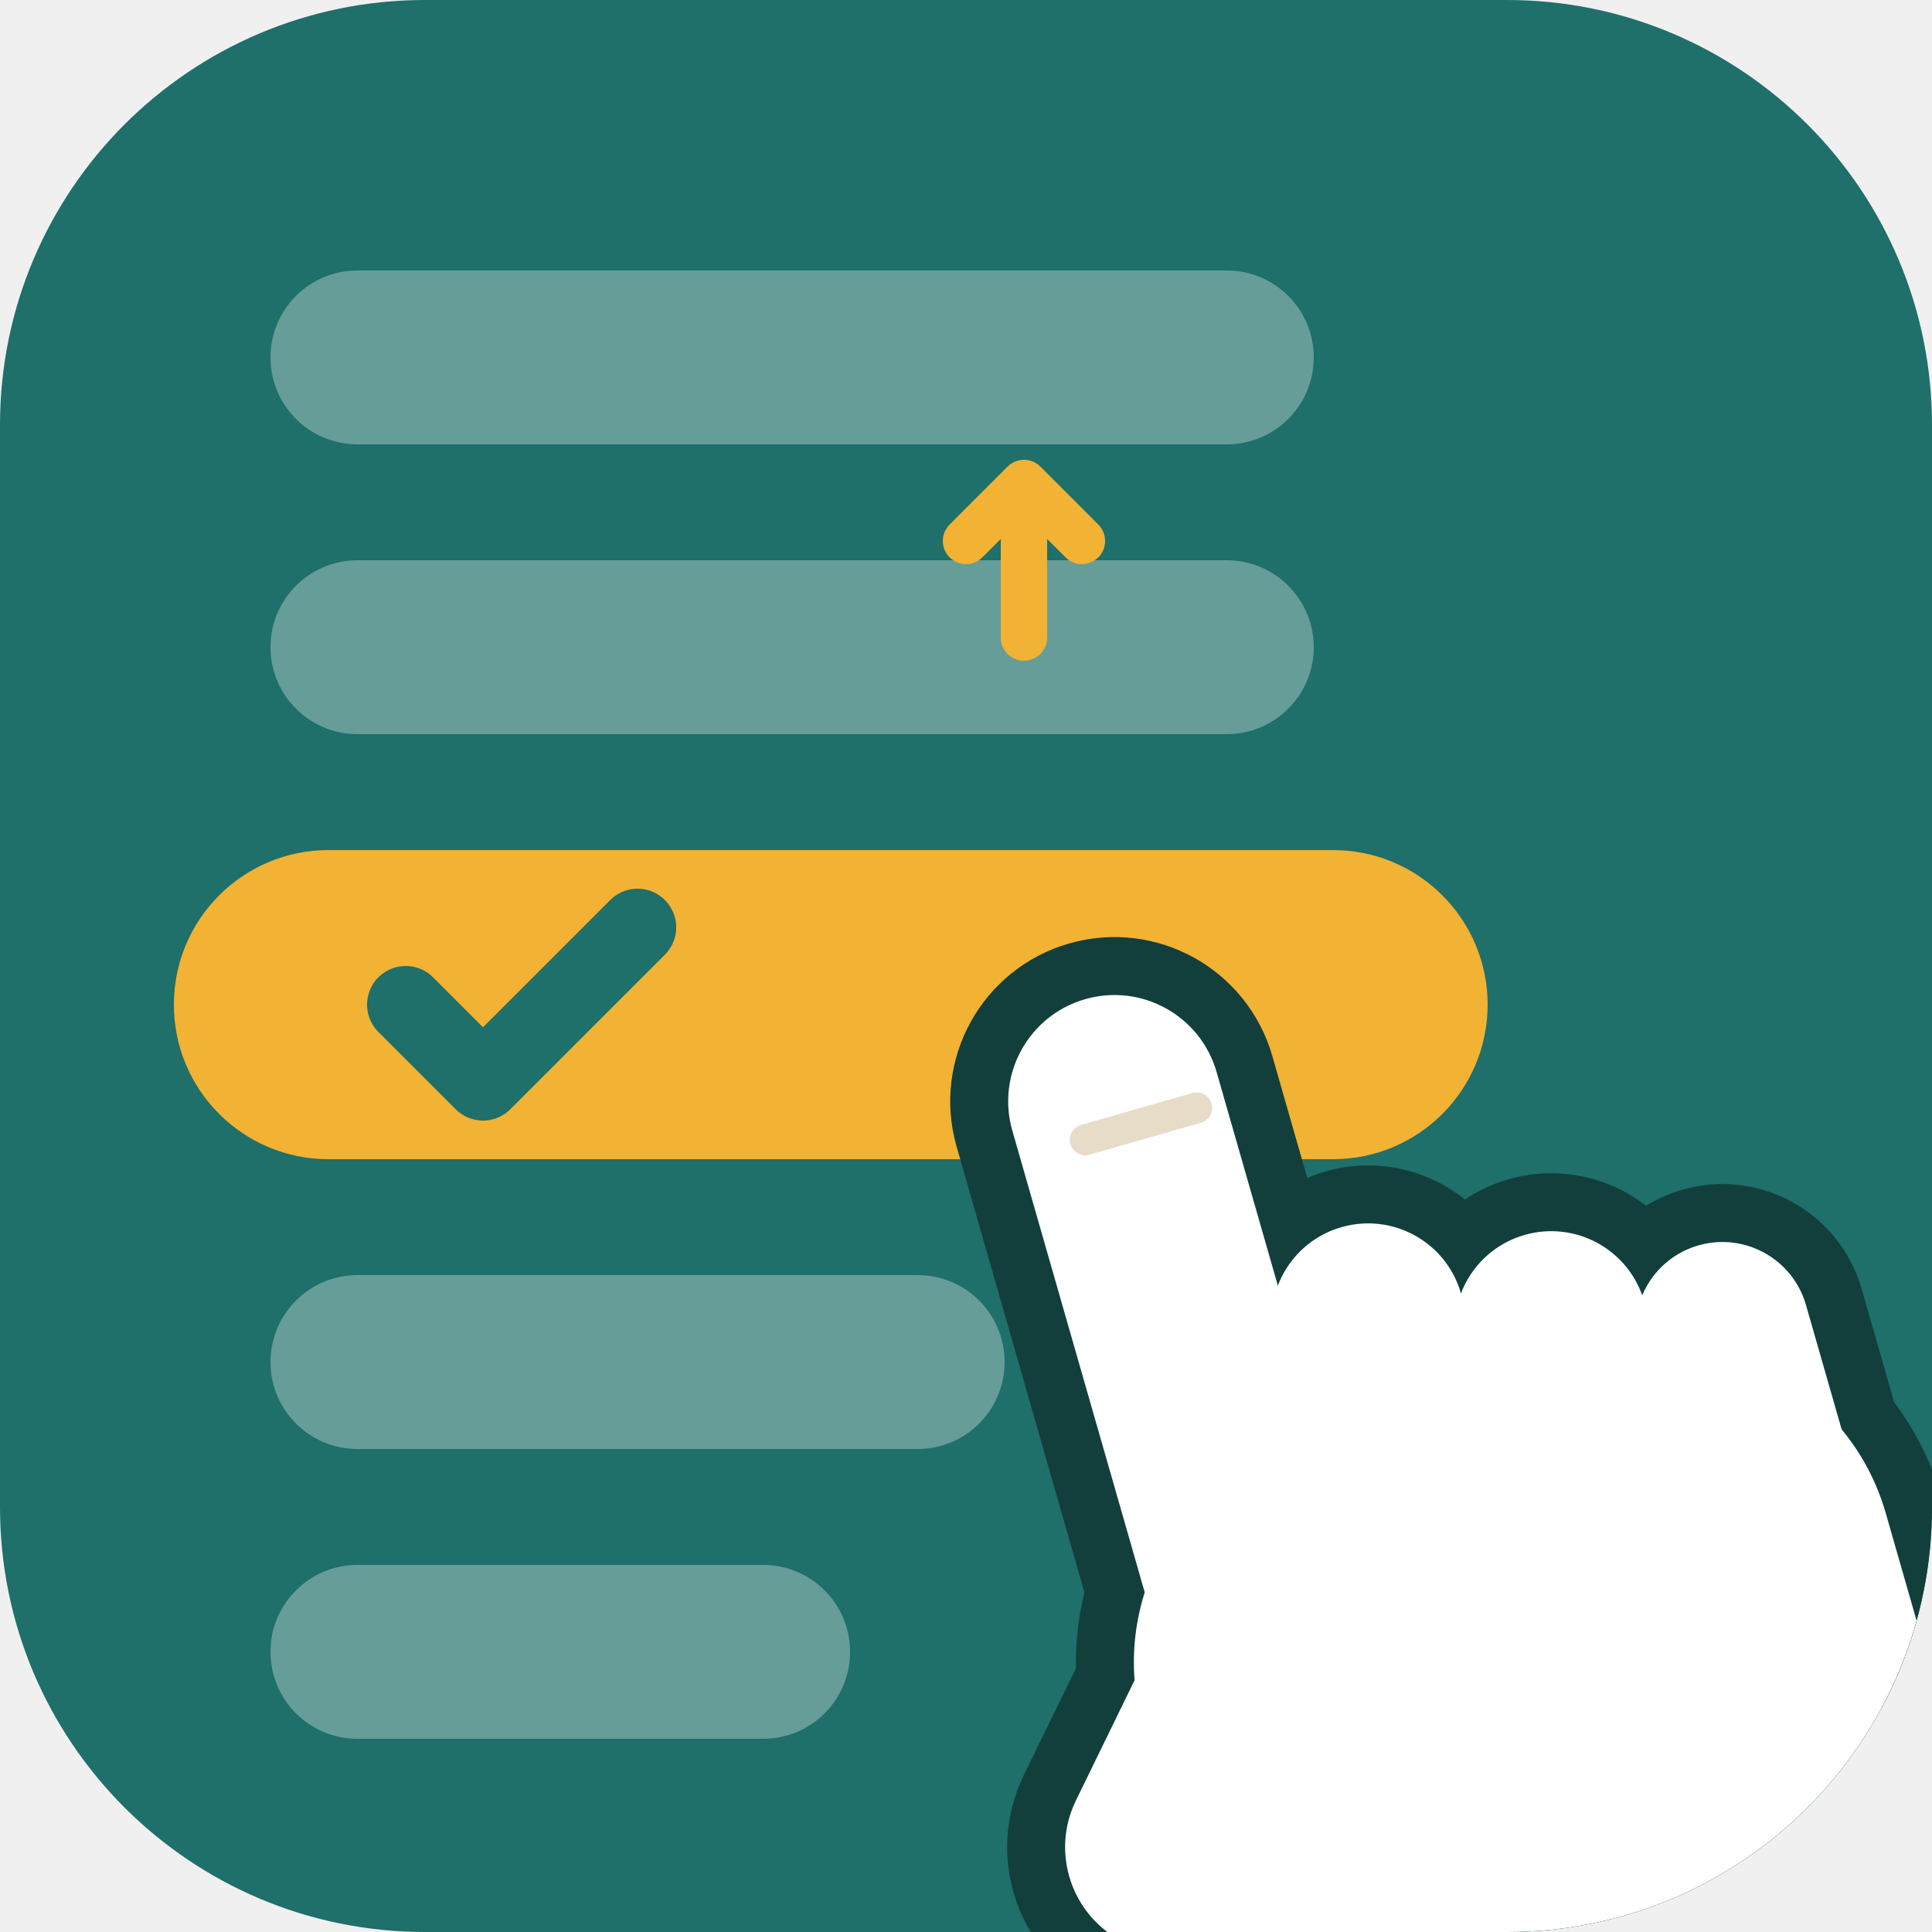
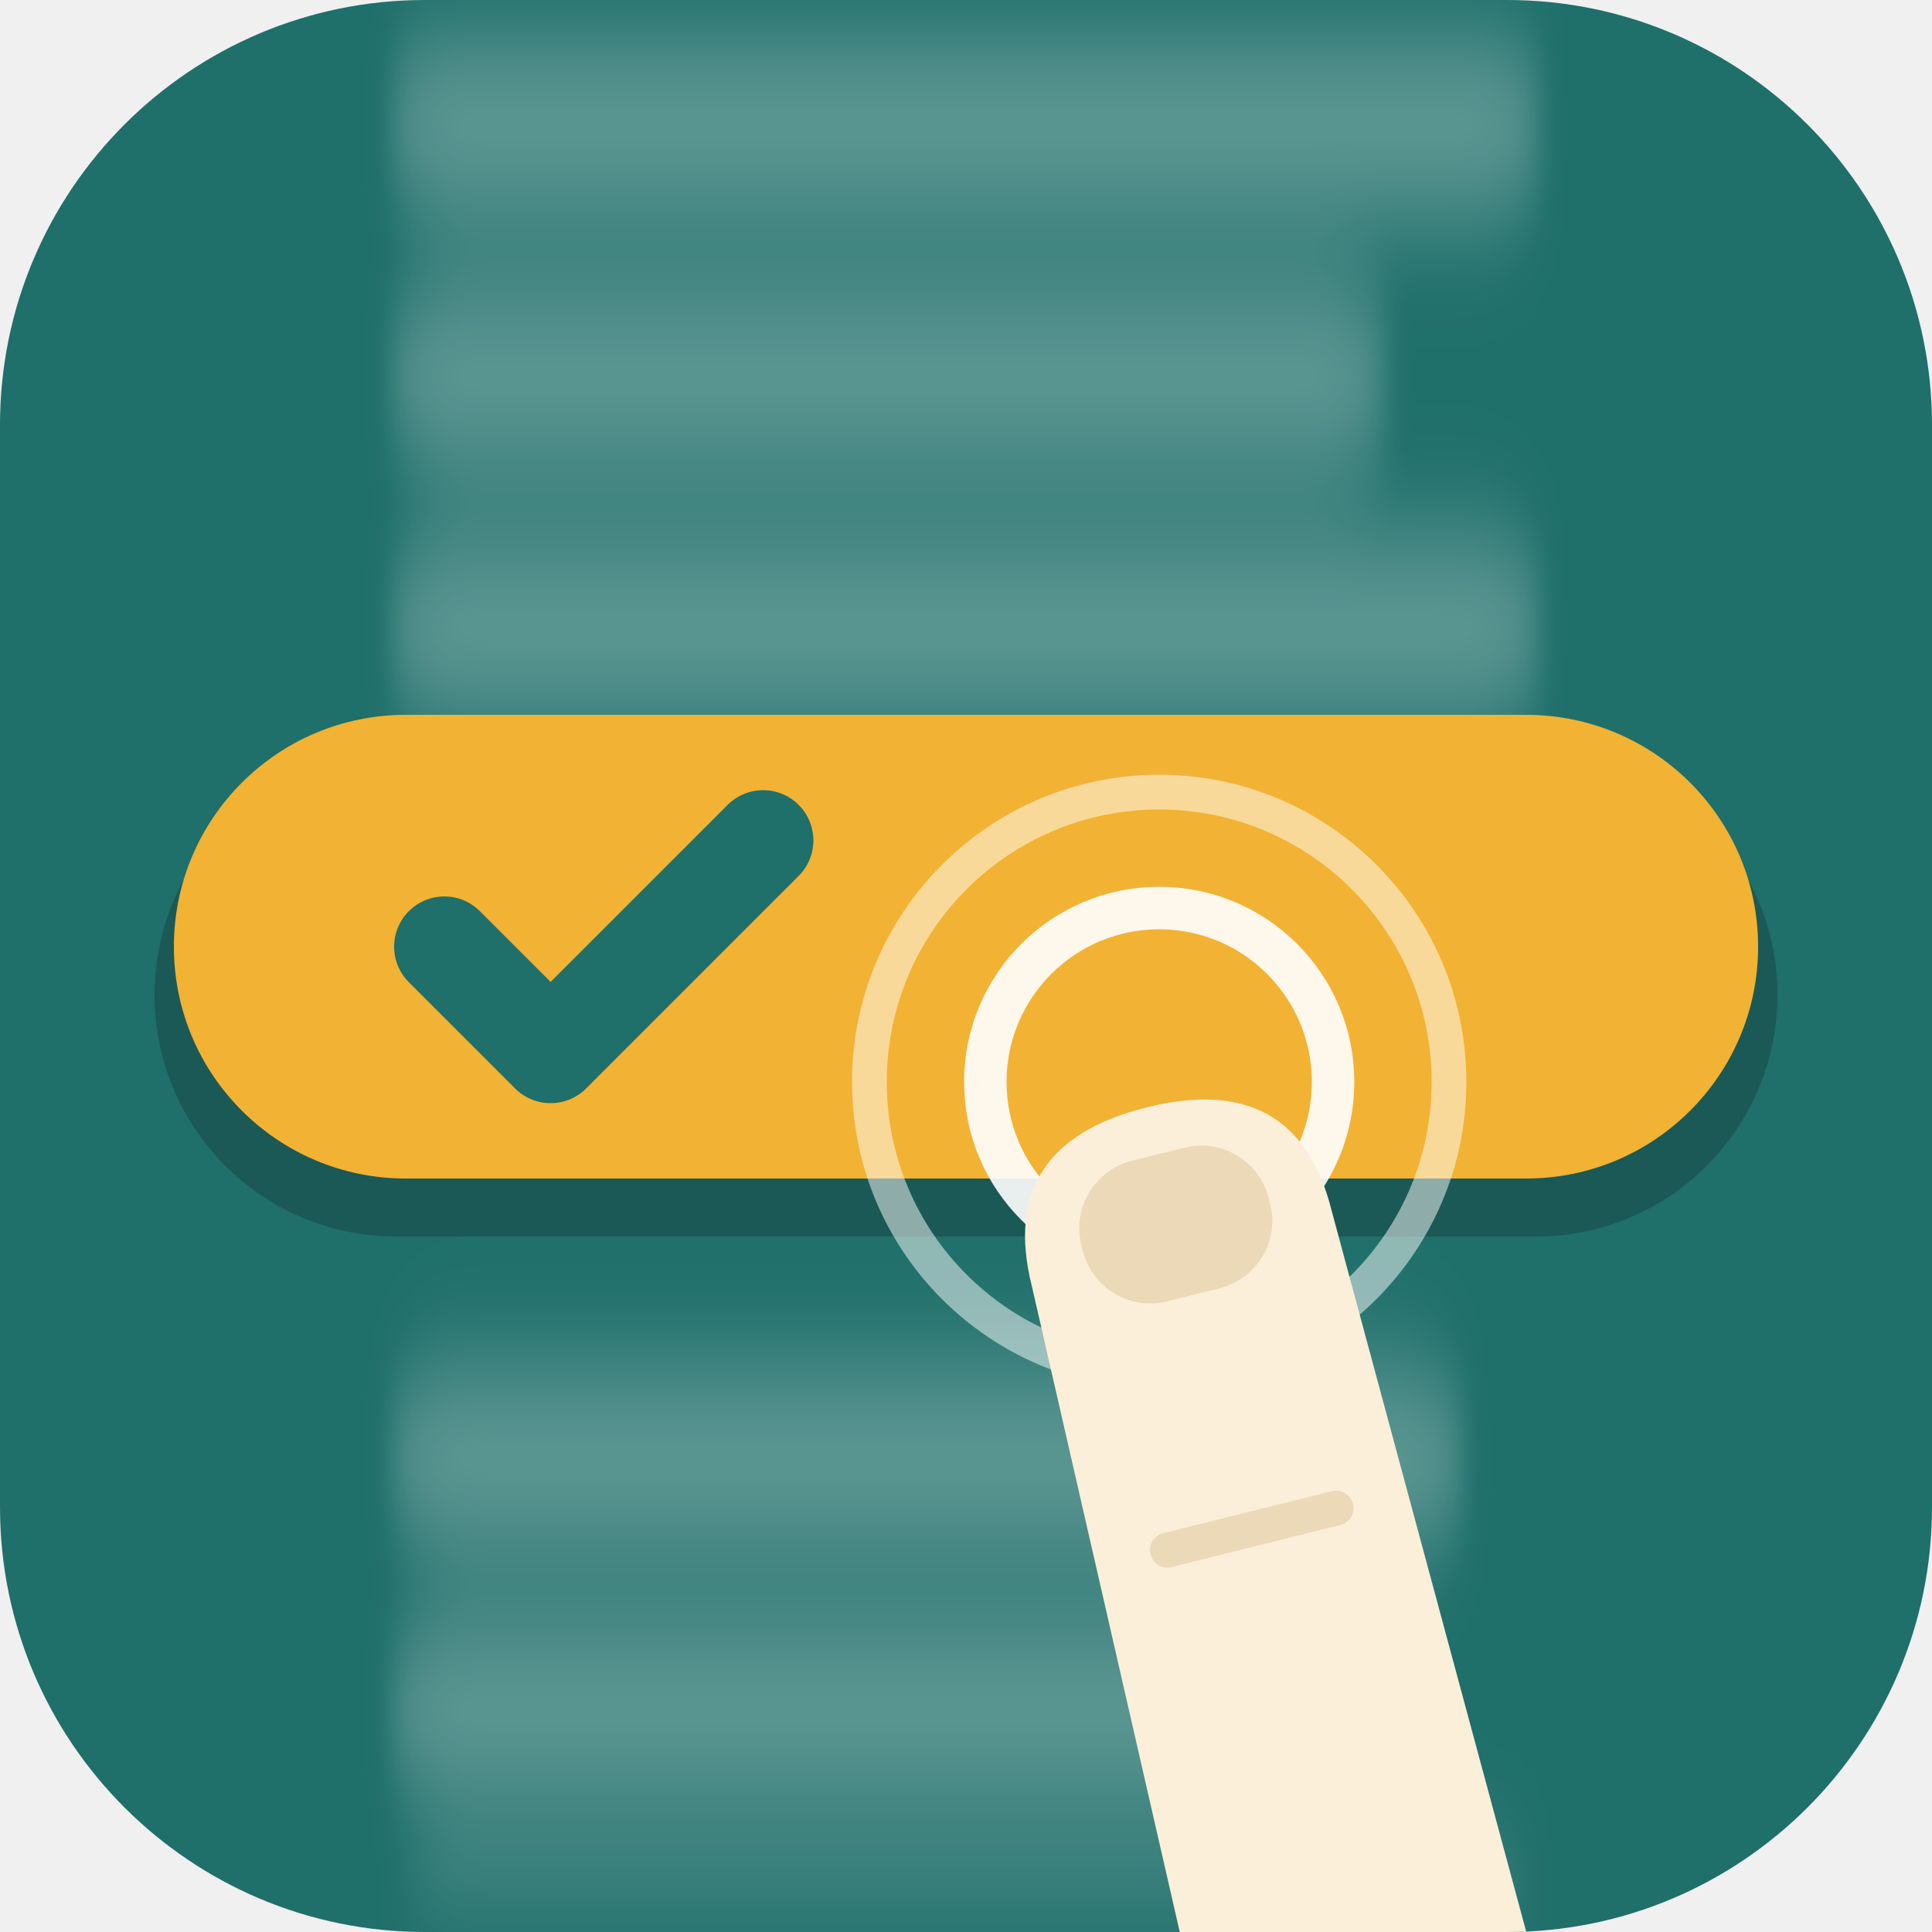
<svg xmlns="http://www.w3.org/2000/svg" viewBox="0 0 100 100">
  <defs>
    <clipPath id="r">
      <rect width="100" height="100" rx="22" />
    </clipPath>
-     <g id="hand" transform="rotate(-16 70 80)">
-       <rect x="59" y="49" width="11" height="36" rx="5.5" />
-       <rect x="69" y="64" width="10" height="20" rx="5" />
-       <rect x="78" y="67" width="10" height="18" rx="5" />
-       <rect x="87" y="70" width="9" height="16" rx="4.5" />
-       <rect x="57" y="74" width="40" height="34" rx="12" />
-       <rect x="49" y="83" width="18" height="11" rx="5.5" transform="rotate(-48 60 88)" />
-     </g>
+     <filter id="mb" x="-10%" y="-60%" width="120%" height="220%">
+       <feGaussianBlur stdDeviation="0.6 3.2" />
+     </filter>
  </defs>
  <g clip-path="url(#r)">
    <rect width="100" height="100" fill="#1F6F6A" />
-     <rect x="14" y="14" width="54" height="9" rx="4.5" fill="#fff" opacity=".32" />
-     <rect x="14" y="29" width="54" height="9" rx="4.5" fill="#fff" opacity=".32" />
-     <rect x="9" y="44" width="68" height="16" rx="8" fill="#F2B233" />
-     <path d="M21 52l4 4 8-8" stroke="#1F6F6A" stroke-width="4" fill="none" stroke-linecap="round" stroke-linejoin="round" />
-     <rect x="14" y="66" width="38" height="9" rx="4.5" fill="#fff" opacity=".32" />
-     <rect x="14" y="81" width="30" height="9" rx="4.5" fill="#fff" opacity=".32" />
-     <path d="M53 33 v-8 M50 28 l3 -3 3 3" stroke="#F2B233" stroke-width="2.4" fill="none" stroke-linecap="round" stroke-linejoin="round" />
-     <use href="#hand" fill="#123F3C" stroke="#123F3C" stroke-width="6" stroke-linejoin="round" />
-     <use href="#hand" fill="#FFFFFF" />
-     <path d="M62.5 56 h6" stroke="#E7DCC8" stroke-width="1.6" stroke-linecap="round" transform="rotate(-16 70 80)" />
+     <g fill="#fff" opacity=".30" filter="url(#mb)">
+       <rect x="20" y="2" width="60" height="9" rx="4.5" />
+       <rect x="20" y="15" width="52" height="9" rx="4.5" />
+       <rect x="20" y="28" width="60" height="9" rx="4.5" />
+       <rect x="20" y="71" width="56" height="9" rx="4.5" />
+       <rect x="20" y="84" width="48" height="9" rx="4.5" />
+       <rect x="20" y="97" width="60" height="9" rx="4.5" />
+     </g>
+     <rect x="8" y="39" width="84" height="25" rx="12.5" fill="#143F3C" opacity=".45" />
+     <rect x="9" y="37" width="82" height="24" rx="12" fill="#F2B233" />
+     <path d="M23 49l5.5 5.5 11-11" stroke="#1F6F6A" stroke-width="5.2" fill="none" stroke-linecap="round" stroke-linejoin="round" />
+     <circle cx="60" cy="56" r="9" fill="none" stroke="#fff" stroke-width="2.2" opacity=".9" />
+     <circle cx="60" cy="56" r="15" fill="none" stroke="#fff" stroke-width="1.8" opacity=".5" />
+     <g transform="rotate(-14 66 84)">
+       <path d="M58 64 Q58 56.5 66 56.5 Q74 56.5 74 64 L75 116 L57 116 Z" fill="#FBEFD9" />
+       <rect x="61" y="59" width="10" height="7.5" rx="3.6" fill="#EBD9B8" />
+       <path d="M61.5 79 h9" stroke="#EBD9B8" stroke-width="1.8" stroke-linecap="round" />
+     </g>
  </g>
</svg>
